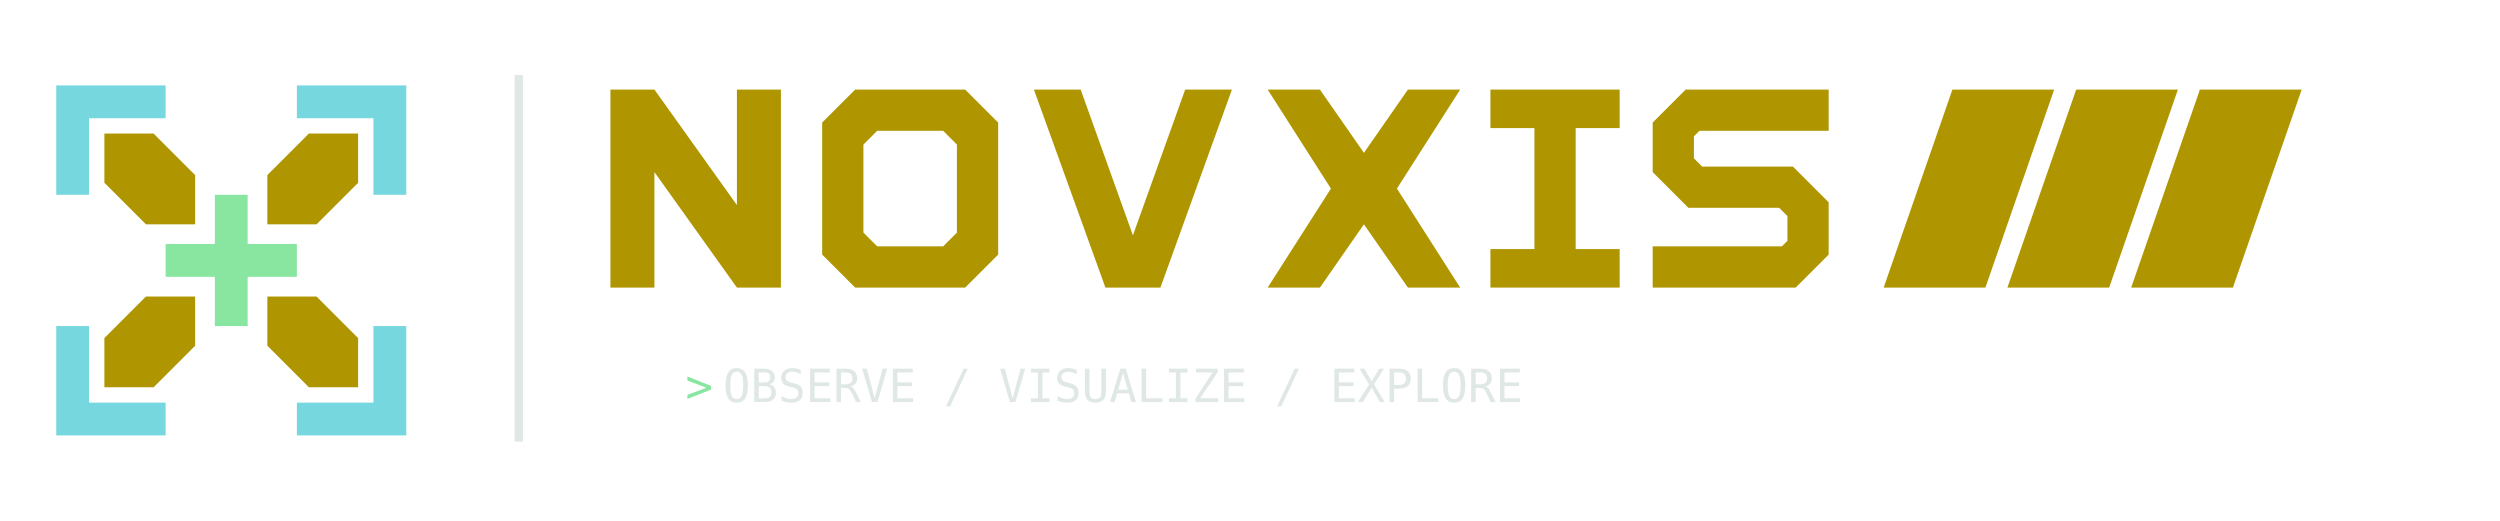
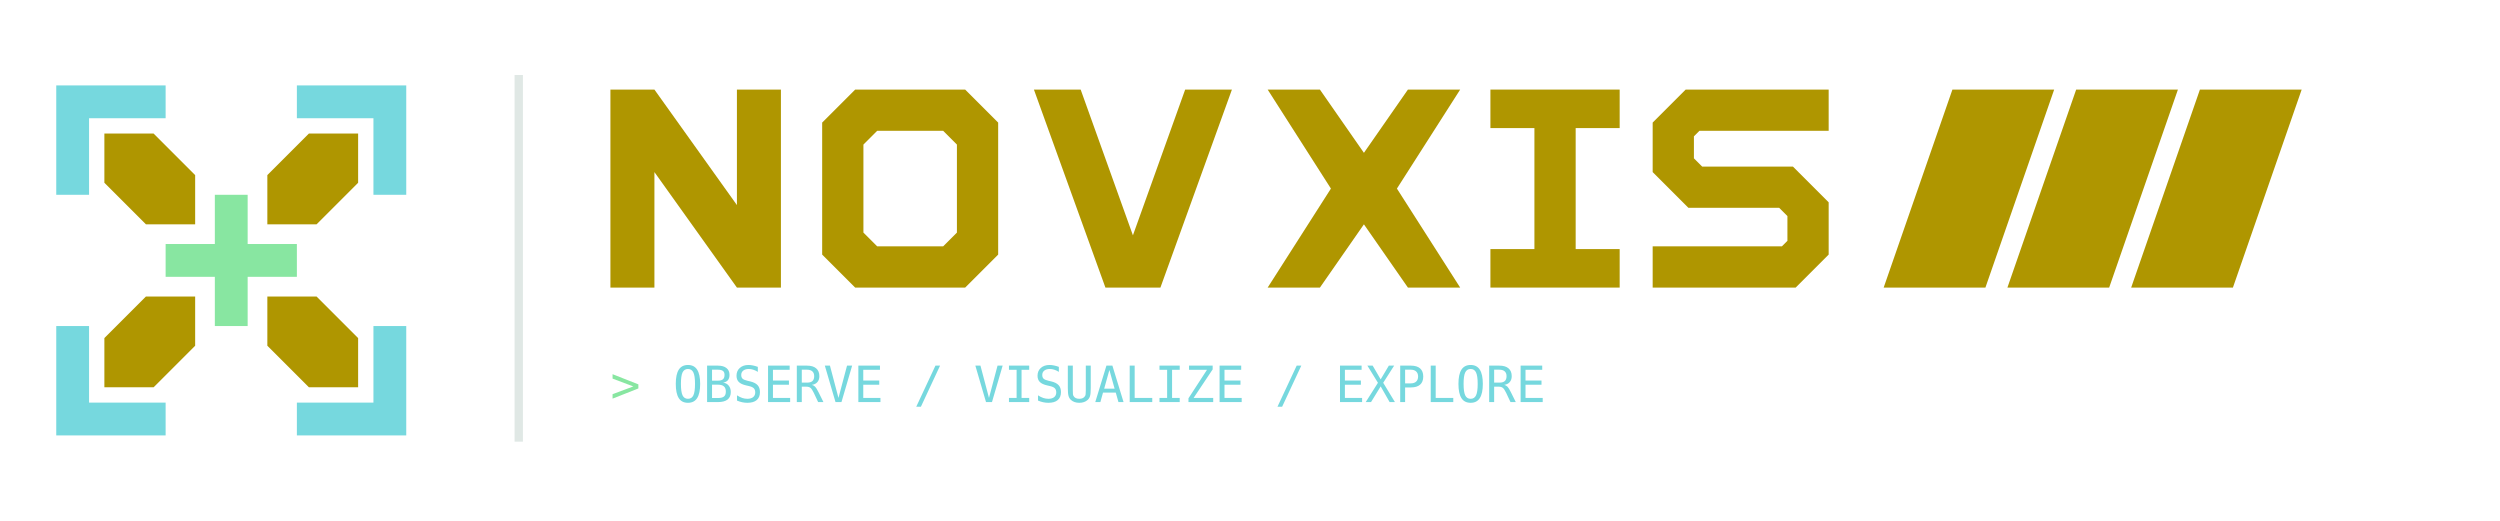
<svg xmlns="http://www.w3.org/2000/svg" width="1200" height="250" viewBox="0 0 1200 250" role="img" aria-labelledby="title desc">
  <g id="selected-x-junction-icon" transform="translate(6,20) scale(0.105)">
    <g fill="#76D8DE">
      <path d="M200 200 H700 V350 H350 V700 H200 Z" />
      <path d="M1300 200 H1800 V700 H1650 V350 H1300 Z" />
      <path d="M200 1300 H350 V1650 H700 V1800 H200 Z" />
      <path d="M1650 1300 H1800 V1800 H1300 V1650 H1650 Z" />
    </g>
    <g fill="#AF9600">
      <path d="M420 420 H645 L835 610 V835 H610 L420 645 Z" />
      <path d="M1580 420 H1355 L1165 610 V835 H1390 L1580 645 Z" />
      <path d="M420 1580 H645 L835 1390 V1165 H610 L420 1355 Z" />
      <path d="M1580 1580 H1355 L1165 1390 V1165 H1390 L1580 1355 Z" />
    </g>
    <path fill="#88E6A1" d="M925 700 H1075 V925 H1300 V1075 H1075 V1300 H925 V1075 H700 V925 H925 Z" />
  </g>
  <rect id="lockup-divider" x="247" y="36" width="4" height="176" fill="#E0E8E5" />
  <g id="approved-w3-wordmark" transform="translate(293,43) scale(1.32)">
    <g id="w3-tech-stripe" fill="#AF9600">
      <path id="letter-N" transform="translate(0,0)" d="M0 72 V0 H16 L46 42 V0 H62 V72 H46 L16 30 V72 Z" />
      <path id="letter-O" transform="translate(77,0)" d="M12 0 H52 L64 12 V60 L52 72 H12 L0 60 V12 Z M20 15 L15 20 V52 L20 57 H44 L49 52 V20 L44 15 Z" fill-rule="evenodd" />
      <path id="letter-V" transform="translate(154,0)" d="M0 0 H17 L36 53 L55 0 H72 L46 72 H26 Z" />
      <path id="letter-X" transform="translate(239,0)" d="M0 0 H19 L35 23 L51 0 H70 L47 36 L70 72 H51 L35 49 L19 72 H0 L23 36 Z" />
      <path id="letter-I" transform="translate(320,0)" d="M0 0 H47 V14 H31 V58 H47 V72 H0 V58 H16 V14 H0 Z" />
      <path id="letter-S" transform="translate(379,0)" d="M12 0 H64 V15 H17 L15 17 V25 L18 28 H51 L64 41 V60 L52 72 H0 V57 H47 L49 55 V46 L46 43 H13 L0 30 V12 Z" />
      <path id="stripe-1" d="M488 0 H525 L500 72 H463 Z" />
      <path id="stripe-2" d="M533 0 H570 L545 72 H508 Z" />
      <path id="stripe-3" d="M578 0 H615 L590 72 H553 Z" />
    </g>
  </g>
  <g id="brand-tagline" aria-label="&gt; OBSERVE / VISUALIZE / EXPLORE">
-     <text x="329" y="193" font-size="22" font-weight="400" font-family="IBM Plex Mono, DejaVu Sans Mono, monospace" fill="#88E6A1">&gt;</text>
-     <text x="347" y="193" font-size="22" font-weight="400" font-family="IBM Plex Mono, DejaVu Sans Mono, monospace" fill="#E0E8E5">OBSERVE / VISUALIZE / EXPLORE</text>
+     <text x="293" y="193" font-size="24" font-weight="500" font-family="IBM Plex Mono, DejaVu Sans Mono, monospace" fill="#88E6A1">&gt;</text>
+     <text x="323" y="193" textLength="555" lengthAdjust="spacing" font-size="24" font-weight="500" font-family="IBM Plex Mono, DejaVu Sans Mono, monospace" fill="#76D8DE">OBSERVE / VISUALIZE / EXPLORE</text>
  </g>
</svg>
